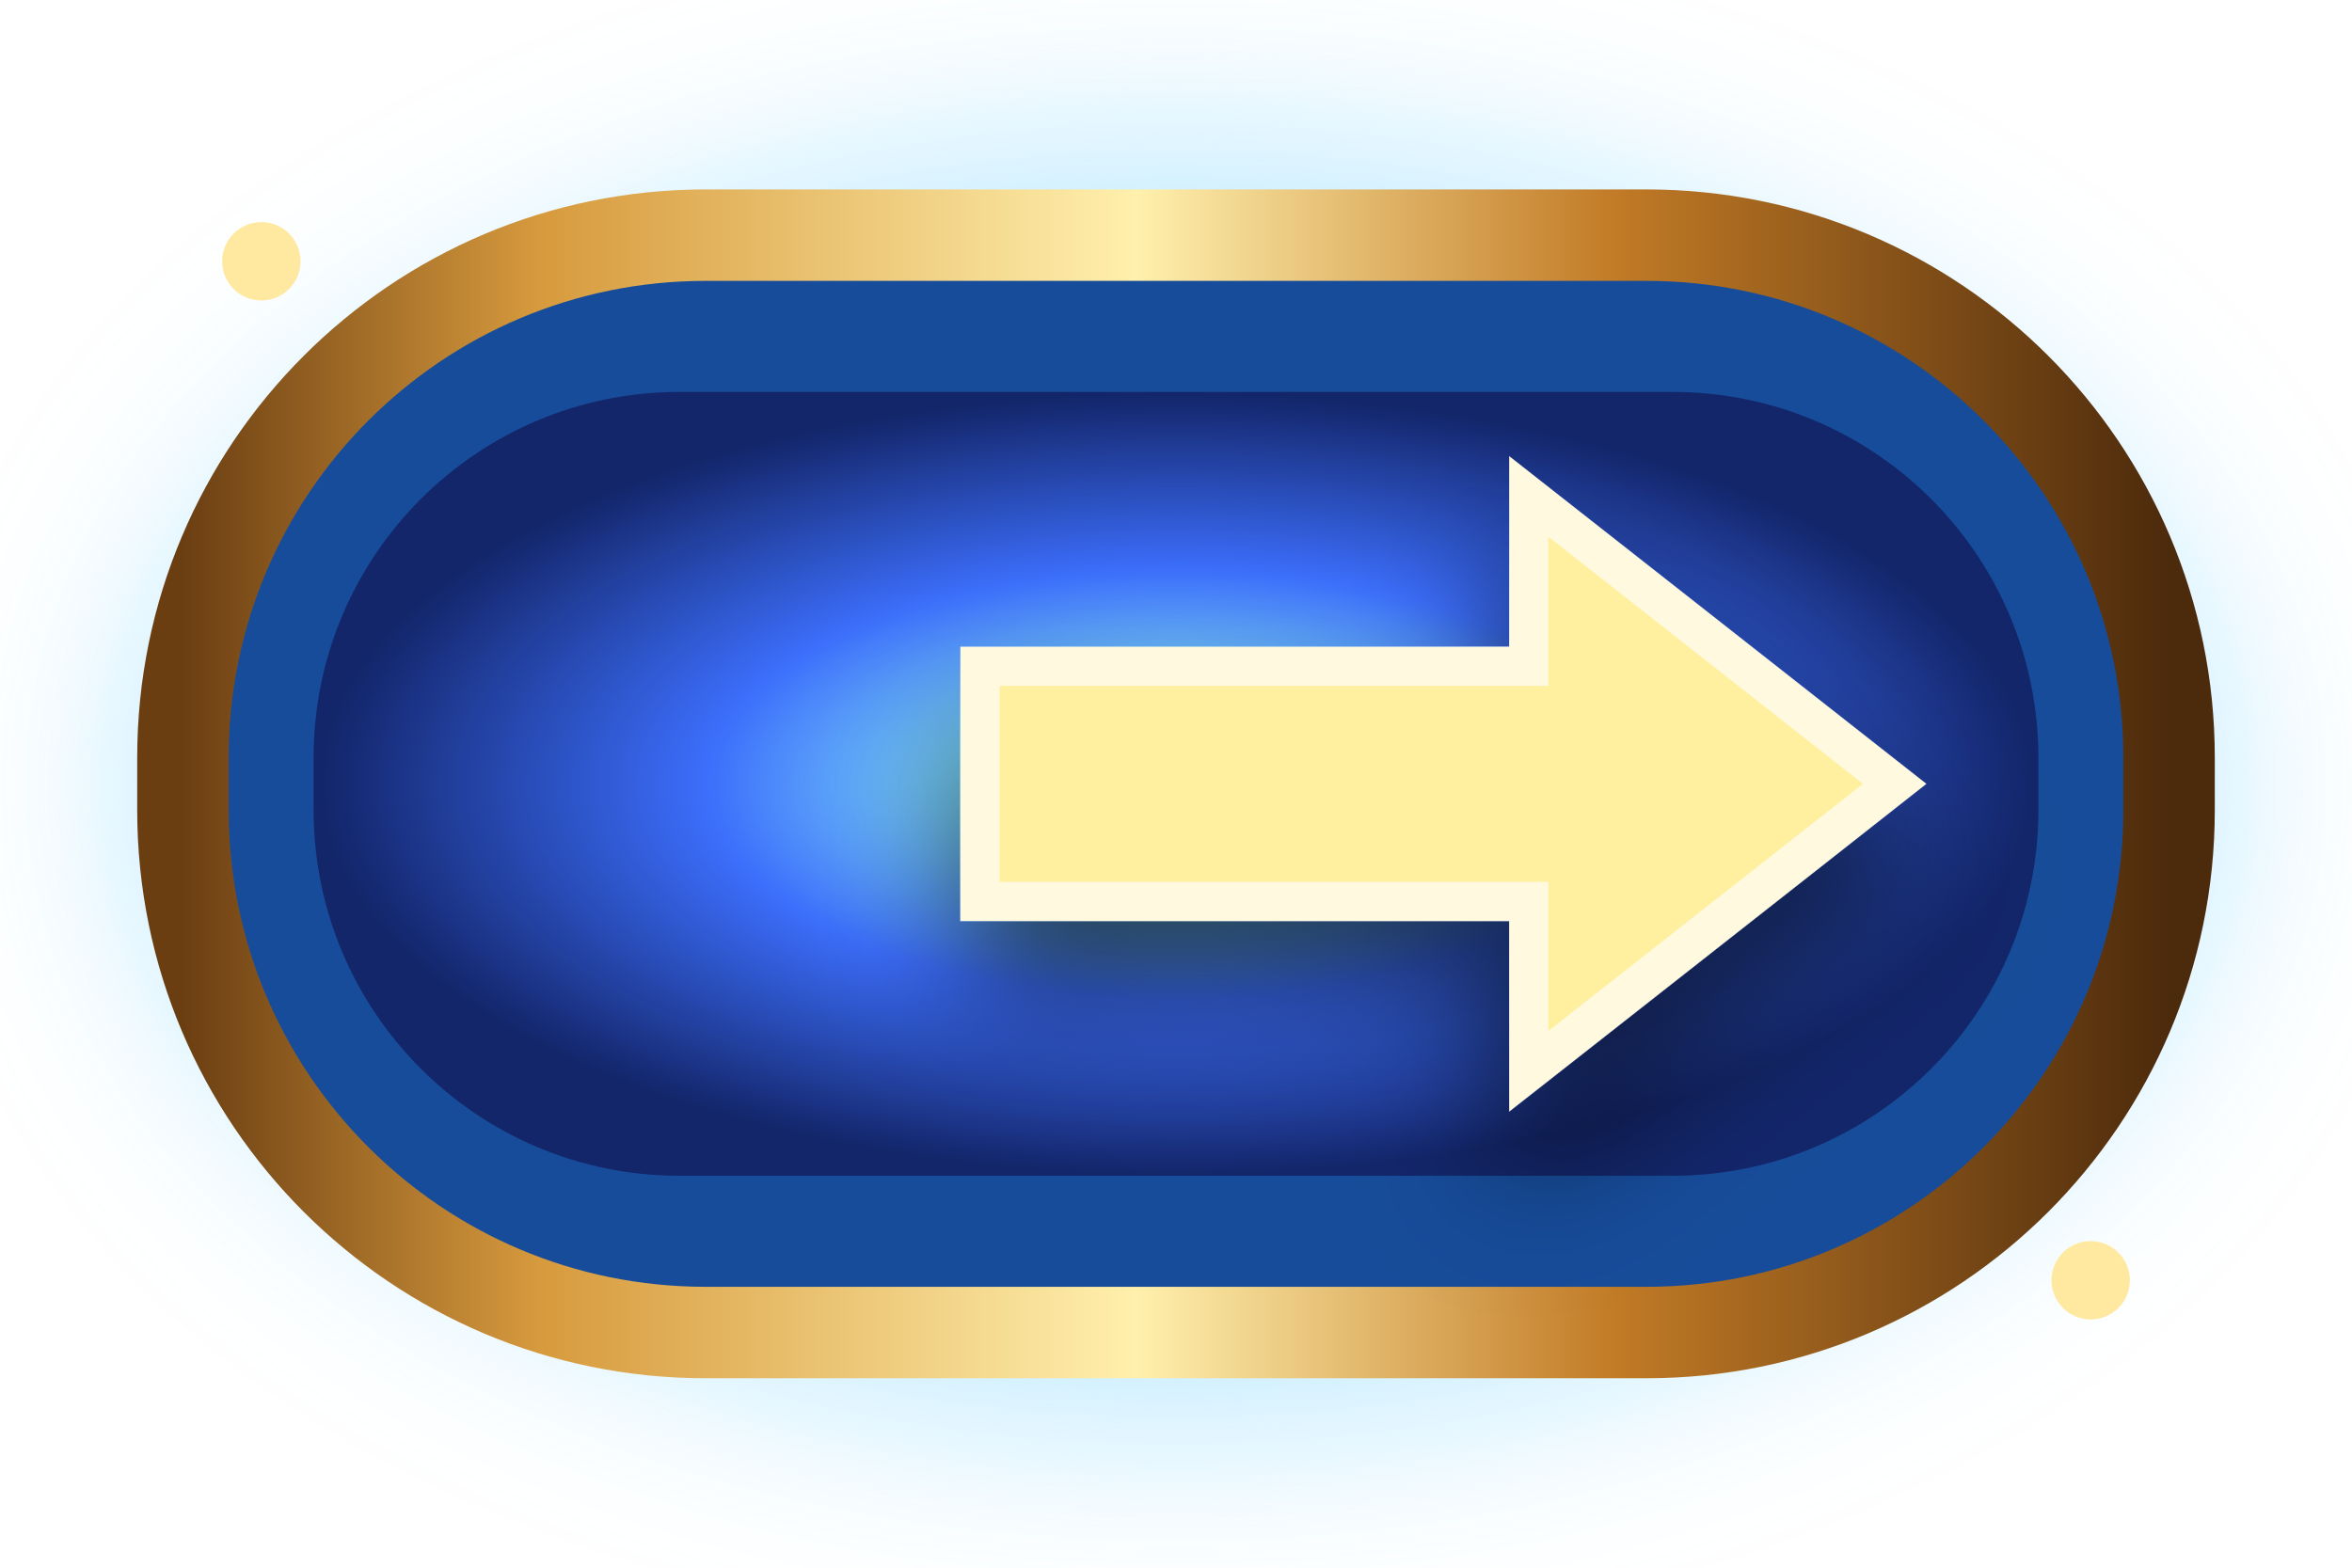
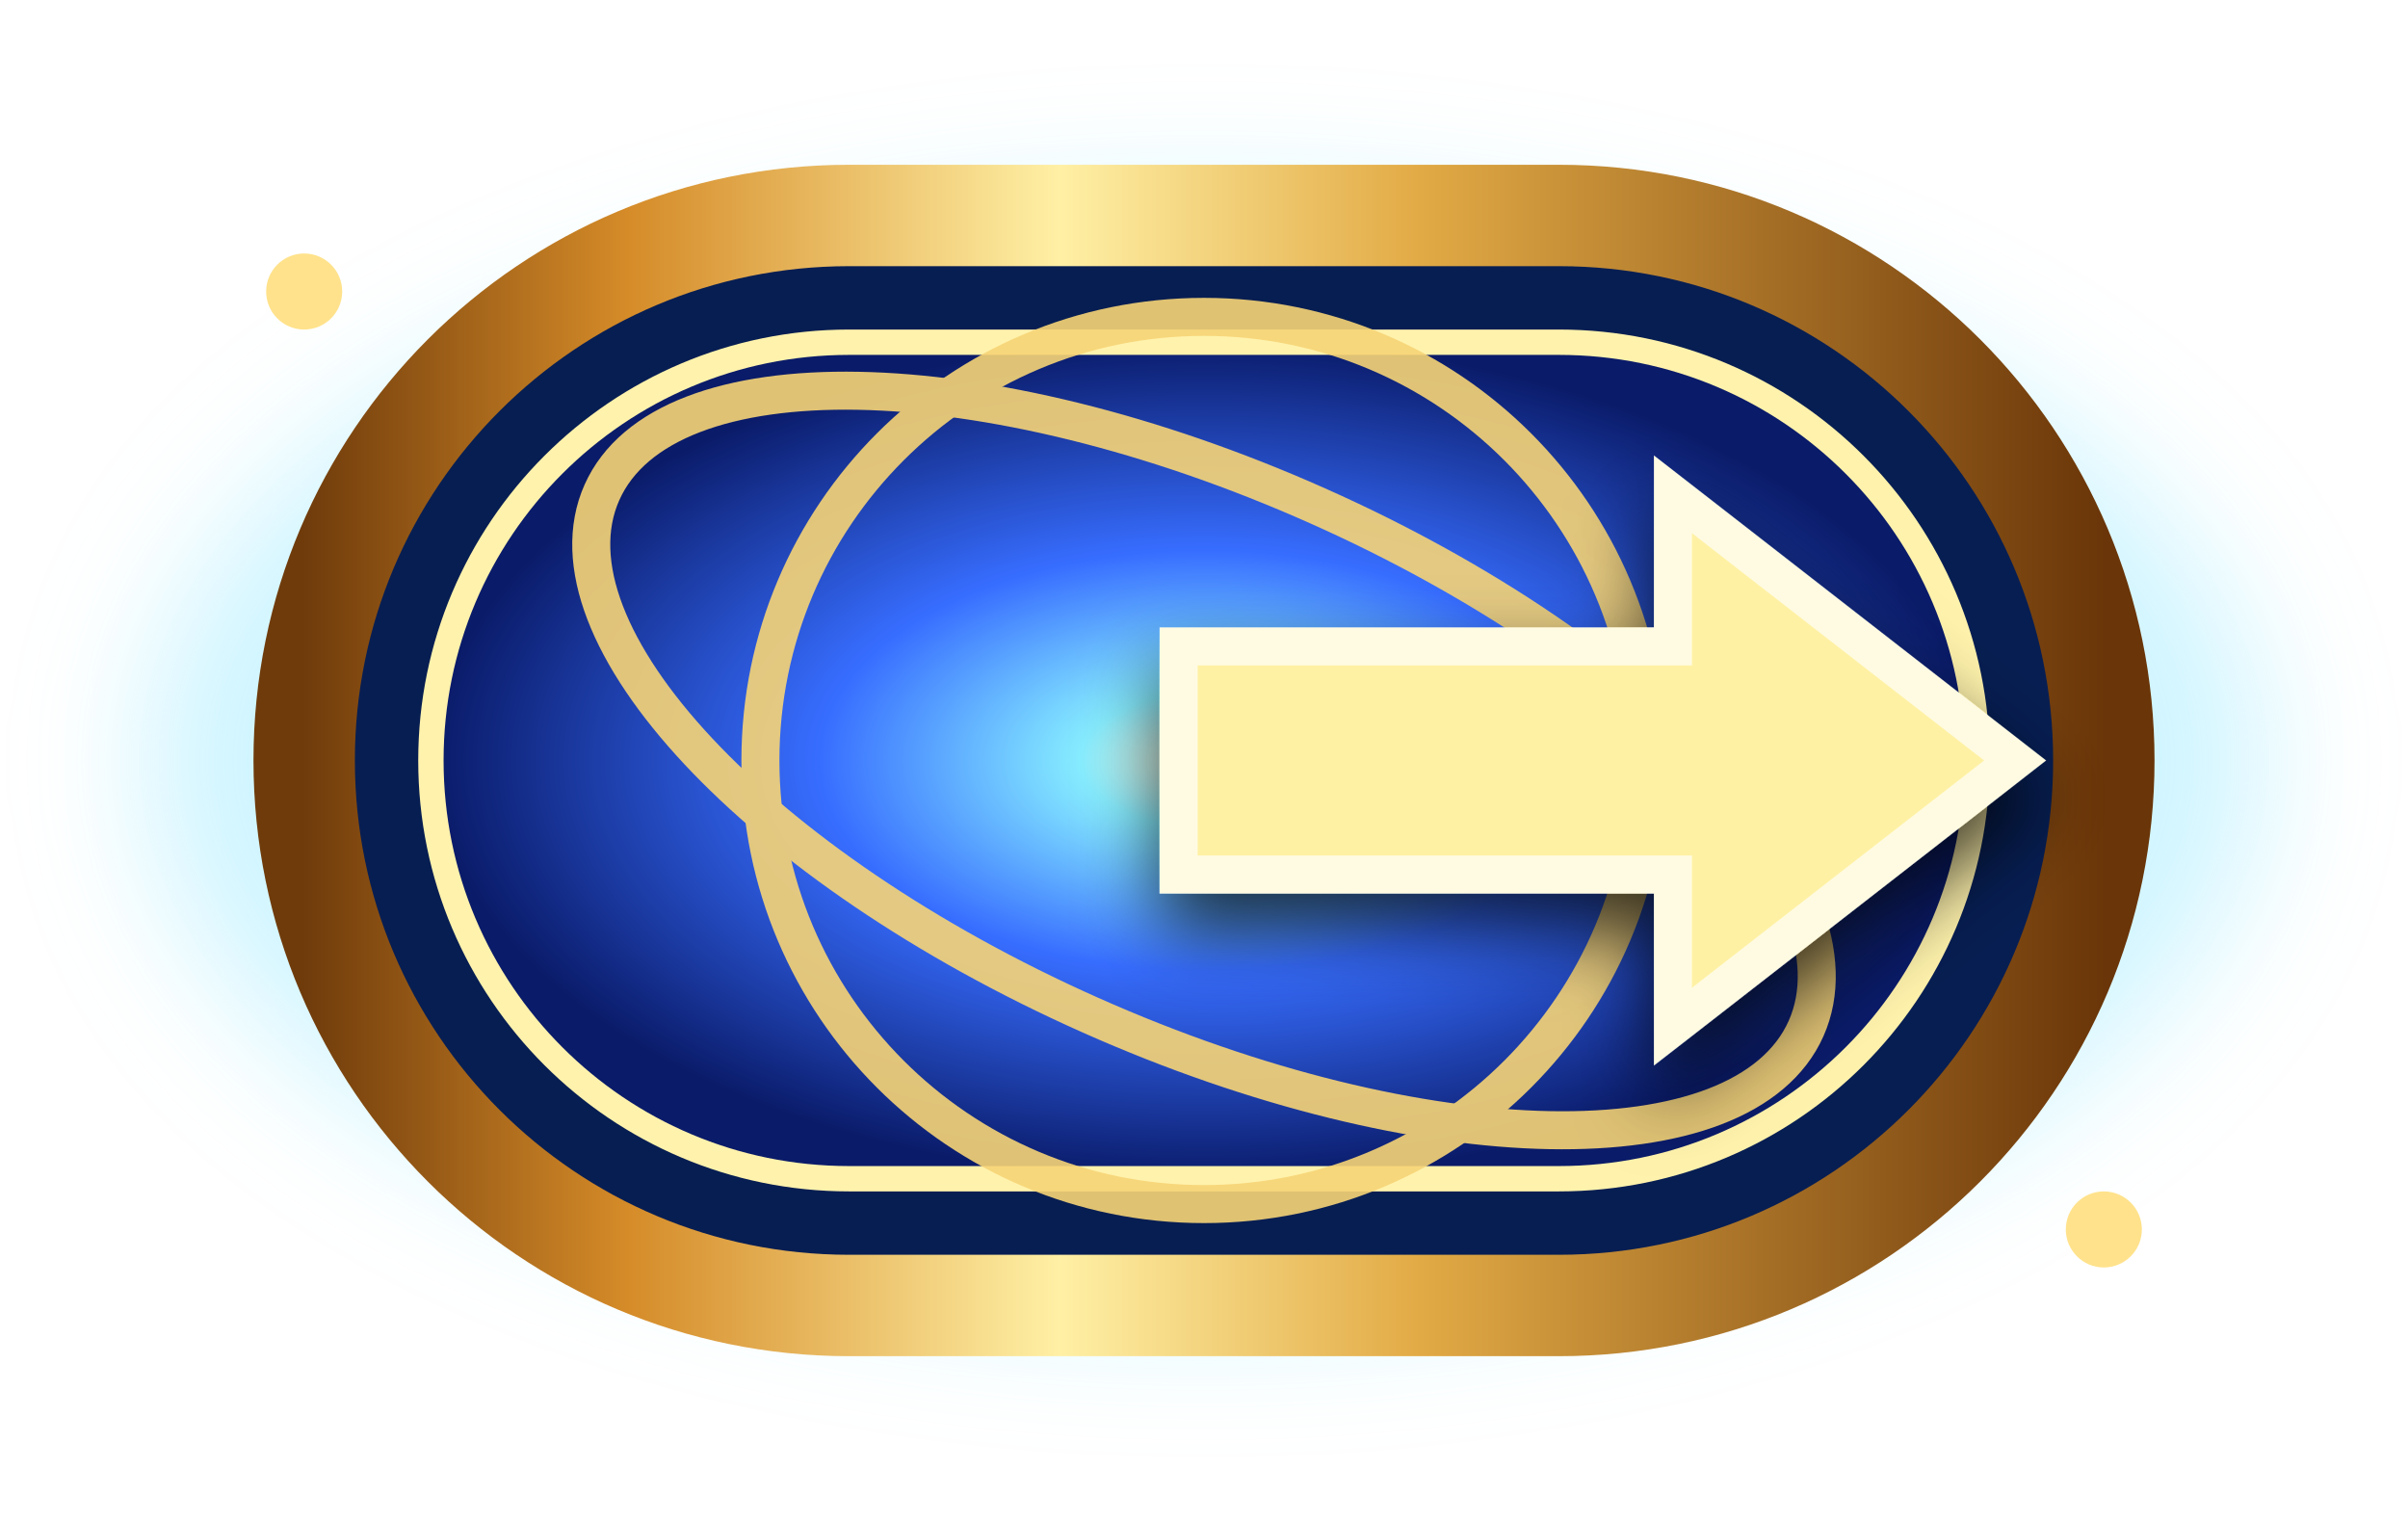
- <svg xmlns="http://www.w3.org/2000/svg" viewBox="0 0 180 120">
+ <svg xmlns="http://www.w3.org/2000/svg" data-direction="right" data-role="exit-portal" viewBox="0 0 190 120">
  <defs>
+     <linearGradient id="navy" x1="0" y1="0" x2="0" y2="1">
+       <stop stop-color="#123b70" />
+       <stop offset=".48" stop-color="#062954" />
+       <stop offset="1" stop-color="#03172f" />
+     </linearGradient>
    <linearGradient id="gold" x1="0" x2="1">
-       <stop stop-color="#6b3e12" />
-       <stop offset=".18" stop-color="#d79a3d" />
-       <stop offset=".48" stop-color="#fff0ad" />
-       <stop offset=".72" stop-color="#c27b26" />
-       <stop offset="1" stop-color="#4c2a0c" />
+       <stop stop-color="#6f3b0b" />
+       <stop offset=".18" stop-color="#d58b28" />
+       <stop offset=".42" stop-color="#fff0a5" />
+       <stop offset=".62" stop-color="#e2aa45" />
+       <stop offset="1" stop-color="#6a3508" />
    </linearGradient>
-     <linearGradient id="navy" x1="0" y1="0" x2="0" y2="1">
-       <stop stop-color="#173d70" />
-       <stop offset=".45" stop-color="#0b2b54" />
-       <stop offset="1" stop-color="#041426" />
+     <linearGradient id="gold2" x1="0" y1="0" x2="0" y2="1">
+       <stop stop-color="#fff5bd" />
+       <stop offset=".5" stop-color="#c77a1c" />
+       <stop offset="1" stop-color="#6b3c0e" />
    </linearGradient>
-     <linearGradient id="paper" x1="0" y1="0" x2="1" y2="1">
-       <stop stop-color="#fff8dc" />
-       <stop offset=".42" stop-color="#eadfbd" />
-       <stop offset="1" stop-color="#cdbb8e" />
-     </linearGradient>
+     <radialGradient id="blueGlow">
+       <stop stop-color="#fffde1" />
+       <stop offset=".16" stop-color="#87edff" />
+       <stop offset=".5" stop-color="#376dff" />
+       <stop offset="1" stop-color="#0a1b69" />
+     </radialGradient>
    <filter id="shadow" x="-30%" y="-30%" width="160%" height="180%">
-       <feDropShadow dx="0" dy="6" stdDeviation="5" flood-color="#000" flood-opacity=".65" />
+       <feDropShadow dx="0" dy="3" stdDeviation="3" flood-color="#000" flood-opacity=".75" />
    </filter>
    <filter id="glow" x="-80%" y="-80%" width="260%" height="260%">
-       <feGaussianBlur stdDeviation="7" />
+       <feGaussianBlur stdDeviation="5" />
    </filter>
  </defs>
-   <defs>
-     <radialGradient id="portal">
-       <stop stop-color="#fffbd8" />
-       <stop offset=".18" stop-color="#8cf4ff" />
-       <stop offset=".55" stop-color="#3d6fff" />
-       <stop offset="1" stop-color="#132468" />
-     </radialGradient>
-   </defs>
-   <ellipse cx="90" cy="60" rx="81" ry="50.4" fill="#6ccfff" opacity=".38" filter="url(#glow)" />
-   <rect x="14" y="18" width="152" height="84" rx="40" fill="#174c9a" stroke="url(#gold)" stroke-width="7" />
-   <rect x="24" y="30" width="132" height="60" rx="28" fill="url(#portal)" opacity=".96" />
-   <path d="M145 60l-28-22v13H75v18h42v13Z" fill="#fff0a0" stroke="#fff9df" stroke-width="3" filter="url(#shadow)" />
-   <g fill="#ffe9a1">
-     <circle cx="20" cy="20" r="3" />
-     <circle cx="160" cy="98" r="3" />
+   <ellipse cx="95" cy="60" rx="83.6" ry="44" fill="#67dfff" opacity=".32" filter="url(#glow)" />
+   <rect x="24" y="17" width="142" height="86" rx="43" fill="#071e52" stroke="url(#gold)" stroke-width="8" />
+   <rect x="34" y="27" width="122" height="66" rx="33" fill="url(#blueGlow)" stroke="#fff2ac" stroke-width="2" />
+   <g stroke="#f6d476" fill="none" stroke-width="3" opacity=".9">
+     <circle cx="95" cy="60" r="35" />
+     <ellipse cx="95" cy="60" rx="52" ry="22" transform="rotate(24 95 60)" />
+   </g>
+   <path d="M159 60l-27-21v12H93v18h39v12Z" fill="#fff1a4" stroke="#fffbe2" stroke-width="3" filter="url(#shadow)" />
+   <g fill="#ffe28b">
+     <circle cx="24" cy="23" r="3" />
+     <circle cx="166" cy="97" r="3" />
  </g>
</svg>
